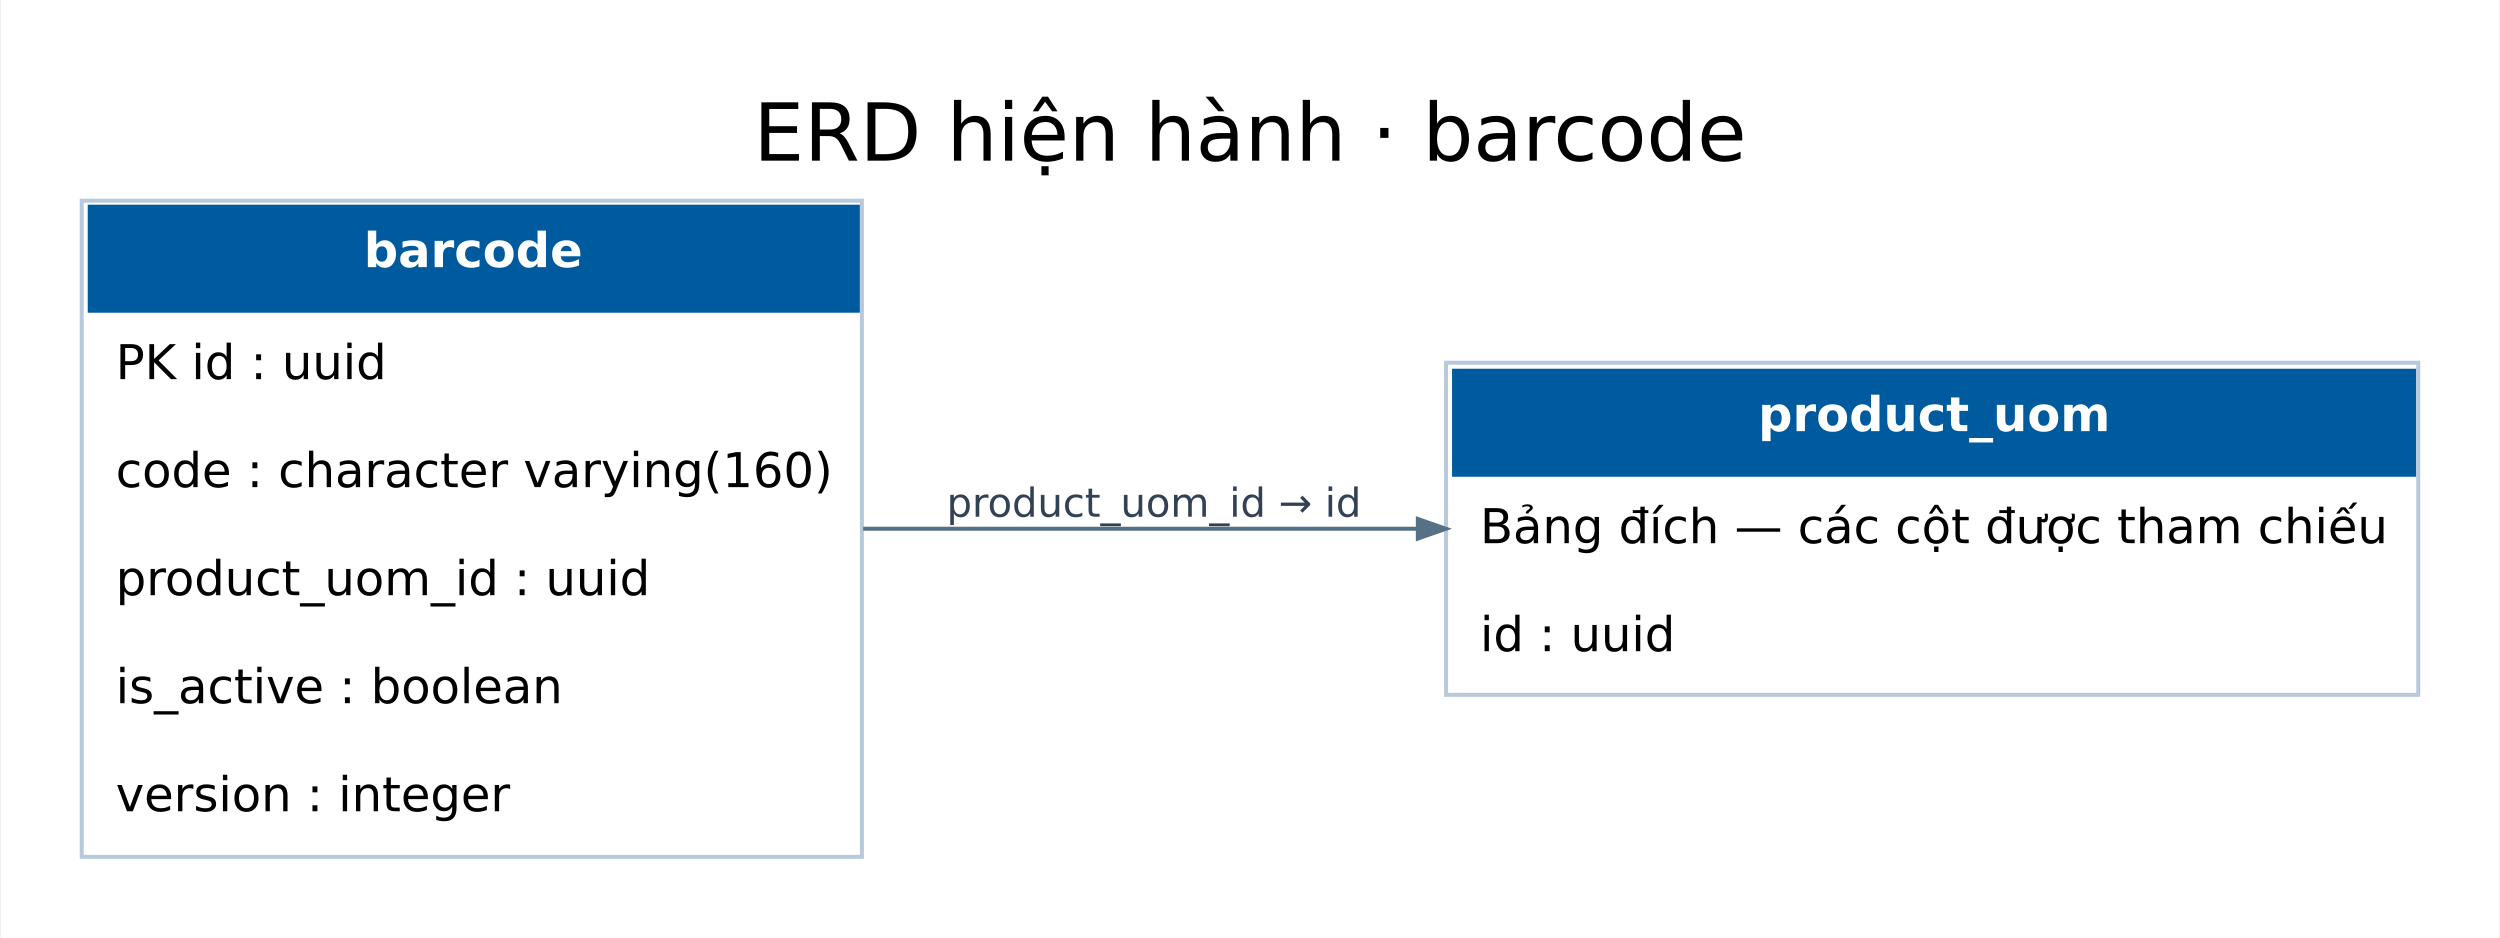
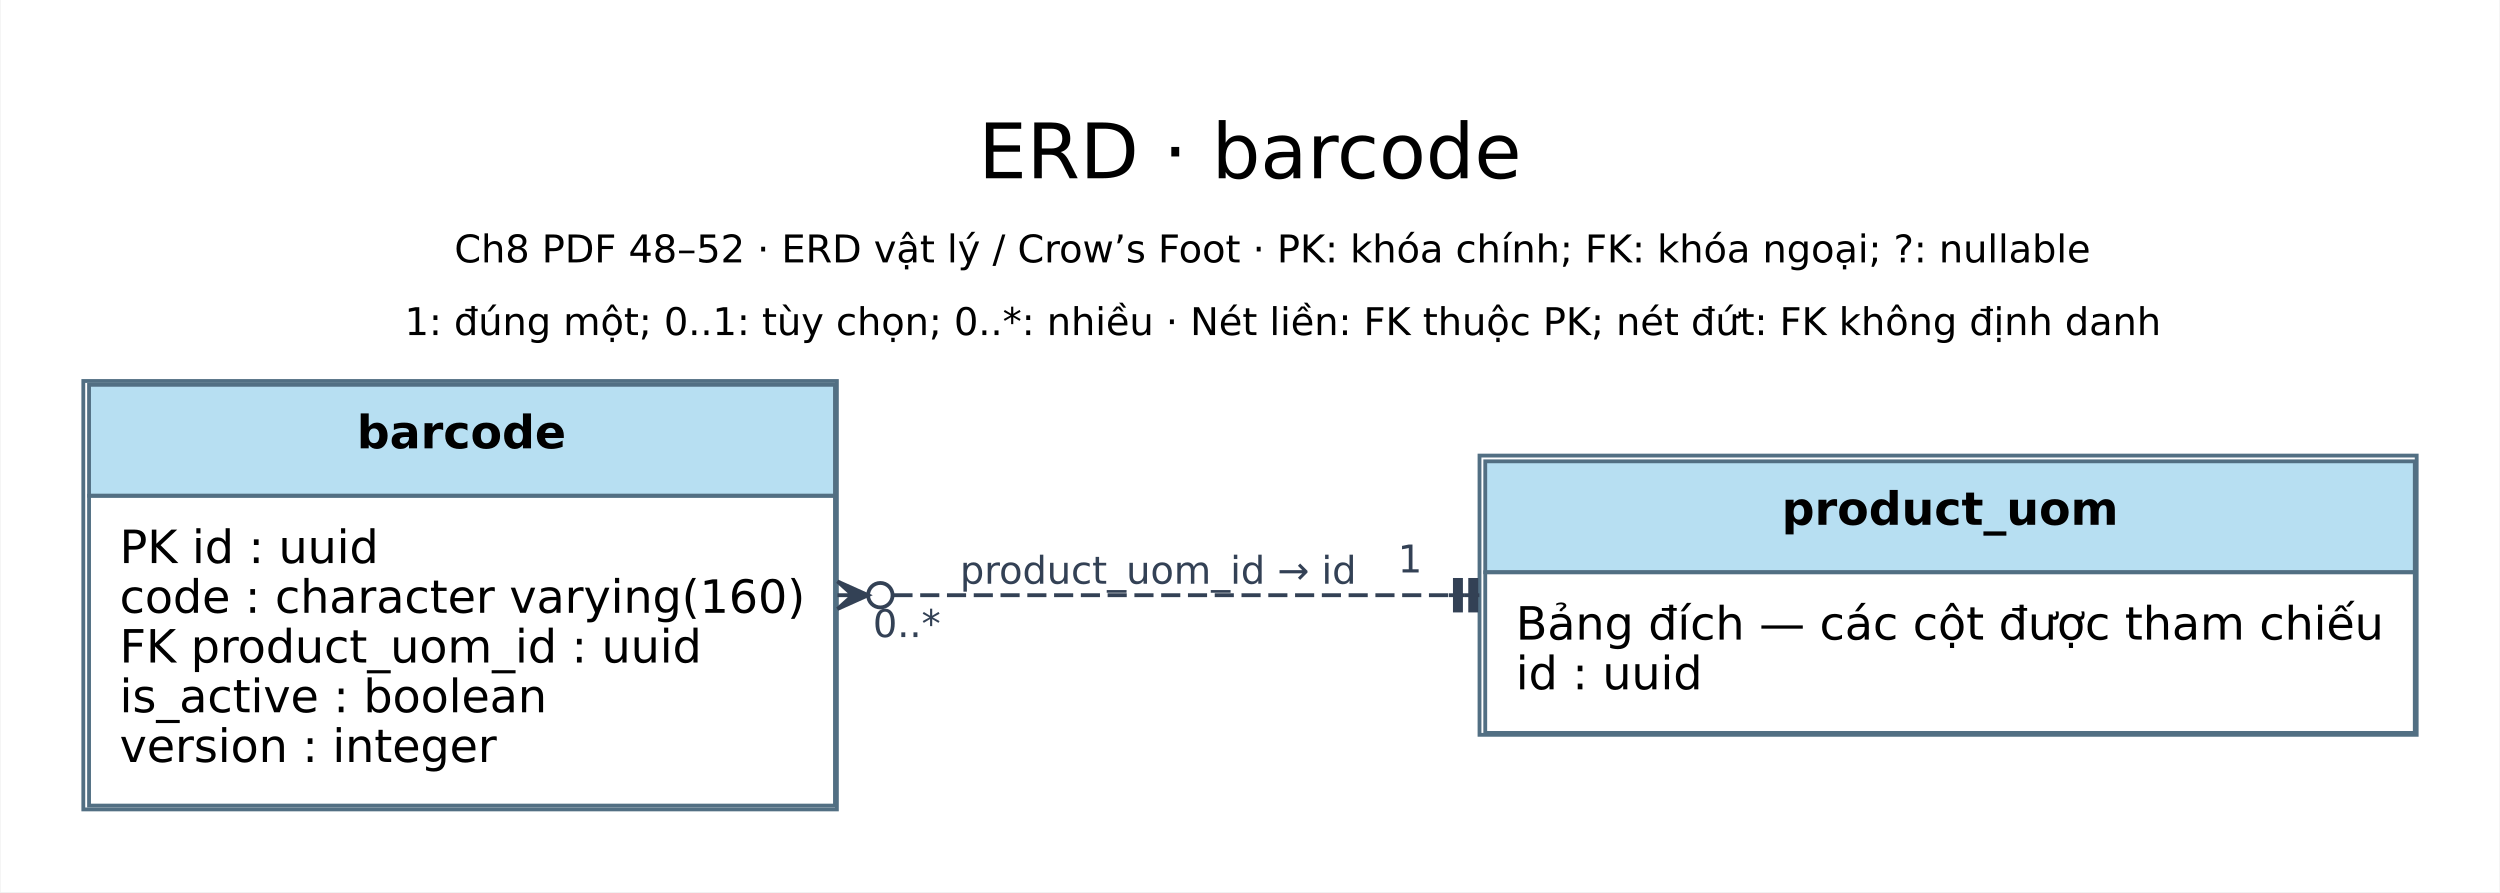
- <svg xmlns="http://www.w3.org/2000/svg" width="624pt" height="234pt" viewBox="0.00 0.00 624.32 234.32">
-   <g id="graph0" class="graph" transform="scale(1 1) rotate(0) translate(20.16 214.16)">
-     <polygon fill="white" stroke="transparent" points="-20.16,20.16 -20.16,-214.16 604.16,-214.16 604.16,20.16 -20.16,20.16" />
-     <text text-anchor="middle" x="292" y="-174" font-family="DejaVu Sans" font-size="20.00">ERD hiện hành · barcode</text>
+ <svg xmlns="http://www.w3.org/2000/svg" width="653pt" height="233pt" viewBox="0.00 0.00 653.20 233.20">
+   <g id="graph0" class="graph" transform="scale(1 1) rotate(0) translate(21.6 211.6)">
+     <polygon fill="white" stroke="transparent" points="-21.6,21.6 -21.6,-211.6 631.6,-211.6 631.6,21.6 -21.6,21.6" />
+     <text text-anchor="start" x="234" y="-165" font-family="DejaVu Sans" font-size="20.00">ERD · barcode</text>
+     <text text-anchor="start" x="97" y="-143" font-family="DejaVu Sans" font-size="10.00">Ch8 PDF 48–52 · ERD vật lý / Crow’s Foot · PK: khóa chính; FK: khóa ngoại; ?: nullable</text>
+     <text text-anchor="start" x="84" y="-124" font-family="DejaVu Sans" font-size="10.00">1: đúng một; 0..1: tùy chọn; 0..*: nhiều · Nét liền: FK thuộc PK; nét đứt: FK không định danh</text>
    <g id="node1" class="node">
-       <polygon fill="#005b9e" stroke="transparent" points="1.5,-136 1.5,-163 194.5,-163 194.5,-136 1.5,-136" />
-       <text text-anchor="start" x="70.5" y="-147.4" font-family="DejaVu Sans" font-weight="bold" font-size="12.00" fill="white">barcode</text>
-       <text text-anchor="start" x="8.5" y="-119.4" font-family="DejaVu Sans" font-size="12.00">PK id : uuid</text>
-       <text text-anchor="start" x="8.5" y="-92.4" font-family="DejaVu Sans" font-size="12.00">code : character varying(160)</text>
-       <text text-anchor="start" x="8.5" y="-65.4" font-family="DejaVu Sans" font-size="12.00">product_uom_id : uuid</text>
-       <text text-anchor="start" x="8.5" y="-38.4" font-family="DejaVu Sans" font-size="12.00">is_active : boolean</text>
-       <text text-anchor="start" x="8.5" y="-11.4" font-family="DejaVu Sans" font-size="12.00">version : integer</text>
-       <polygon fill="none" stroke="#b7c9da" points="0,0 0,-164 195,-164 195,0 0,0" />
+       <polygon fill="#b7dff2" stroke="transparent" points="1.5,-82 1.5,-111 196.5,-111 196.5,-82 1.5,-82" />
+       <polygon fill="none" stroke="#526f83" points="1.5,-82 1.5,-111 196.5,-111 196.5,-82 1.5,-82" />
+       <text text-anchor="start" x="71.5" y="-94.4" font-family="DejaVu Sans" font-weight="bold" font-size="12.00">barcode</text>
+       <polygon fill="none" stroke="#526f83" points="1.5,-1 1.5,-82 196.5,-82 196.5,-1 1.5,-1" />
+       <text text-anchor="start" x="9.5" y="-64.4" font-family="DejaVu Sans" font-size="12.00">PK id : uuid</text>
+       <text text-anchor="start" x="9.5" y="-51.4" font-family="DejaVu Sans" font-size="12.00">code : character varying(160)</text>
+       <text text-anchor="start" x="9.5" y="-38.4" font-family="DejaVu Sans" font-size="12.00">FK product_uom_id : uuid</text>
+       <text text-anchor="start" x="9.5" y="-25.4" font-family="DejaVu Sans" font-size="12.00">is_active : boolean</text>
+       <text text-anchor="start" x="9.5" y="-12.4" font-family="DejaVu Sans" font-size="12.00">version : integer</text>
+       <polygon fill="none" stroke="#526f83" points="0,0 0,-112 197,-112 197,0 0,0" />
    </g>
    <g id="node2" class="node">
-       <polygon fill="#005b9e" stroke="transparent" points="342.5,-95 342.5,-122 583.5,-122 583.5,-95 342.5,-95" />
-       <text text-anchor="start" x="419" y="-106.4" font-family="DejaVu Sans" font-weight="bold" font-size="12.00" fill="white">product_uom</text>
-       <text text-anchor="start" x="349.5" y="-78.4" font-family="DejaVu Sans" font-size="12.00">Bảng đích — các cột được tham chiếu</text>
-       <text text-anchor="start" x="349.5" y="-51.4" font-family="DejaVu Sans" font-size="12.00">id : uuid</text>
-       <polygon fill="none" stroke="#b7c9da" points="341,-40.5 341,-123.5 584,-123.5 584,-40.5 341,-40.5" />
+       <polygon fill="#b7dff2" stroke="transparent" points="366.5,-62 366.5,-91 609.5,-91 609.5,-62 366.5,-62" />
+       <polygon fill="none" stroke="#526f83" points="366.5,-62 366.5,-91 609.5,-91 609.5,-62 366.5,-62" />
+       <text text-anchor="start" x="444" y="-74.4" font-family="DejaVu Sans" font-weight="bold" font-size="12.00">product_uom</text>
+       <polygon fill="none" stroke="#526f83" points="366.5,-20 366.5,-62 609.5,-62 609.5,-20 366.5,-20" />
+       <text text-anchor="start" x="374.5" y="-44.4" font-family="DejaVu Sans" font-size="12.00">Bảng đích — các cột được tham chiếu</text>
+       <text text-anchor="start" x="374.5" y="-31.4" font-family="DejaVu Sans" font-size="12.00">id : uuid</text>
+       <polygon fill="none" stroke="#526f83" points="365,-19.5 365,-92.5 610,-92.5 610,-19.5 365,-19.5" />
    </g>
    <g id="edge1" class="edge">
-       <path fill="none" stroke="#567086" d="M195.3,-82C237.76,-82 288.2,-82 333.69,-82" />
-       <polygon fill="#567086" stroke="#567086" points="333.95,-84.45 340.95,-82 333.95,-79.55 333.95,-84.45" />
-       <text text-anchor="middle" x="268" y="-85" font-family="DejaVu Sans" font-size="10.00" fill="#334155">product_uom_id → id</text>
+       <path fill="none" stroke="#334155" stroke-dasharray="5,2" d="M211.78,-56C257.17,-56 309.84,-56 356.86,-56" />
+       <polygon fill="#334155" stroke="#334155" points="205.16,-56 197.16,-52.4 201.16,-56 197.16,-56 197.16,-56 197.16,-56 201.16,-56 197.16,-59.6 205.16,-56 205.16,-56" />
+       <ellipse fill="none" stroke="#334155" cx="208.36" cy="-56" rx="3.2" ry="3.2" />
+       <polygon fill="#334155" stroke="#334155" points="364.16,-52 364.16,-60 362.56,-60 362.56,-52 364.16,-52" />
+       <polyline fill="none" stroke="#334155" points="364.96,-56 360.96,-56 " />
+       <polygon fill="#334155" stroke="#334155" points="360.16,-52 360.16,-60 358.56,-60 358.56,-52 360.16,-52" />
+       <polyline fill="none" stroke="#334155" points="360.96,-56 356.96,-56 " />
+       <text text-anchor="middle" x="281" y="-59" font-family="DejaVu Sans" font-size="10.00" fill="#334155">product_uom_id → id</text>
+       <text text-anchor="middle" x="346.83" y="-61.95" font-family="DejaVu Sans" font-size="10.00" fill="#334155">1</text>
+       <text text-anchor="middle" x="215.28" y="-45.05" font-family="DejaVu Sans" font-size="10.00" fill="#334155">0..*</text>
    </g>
  </g>
</svg>
